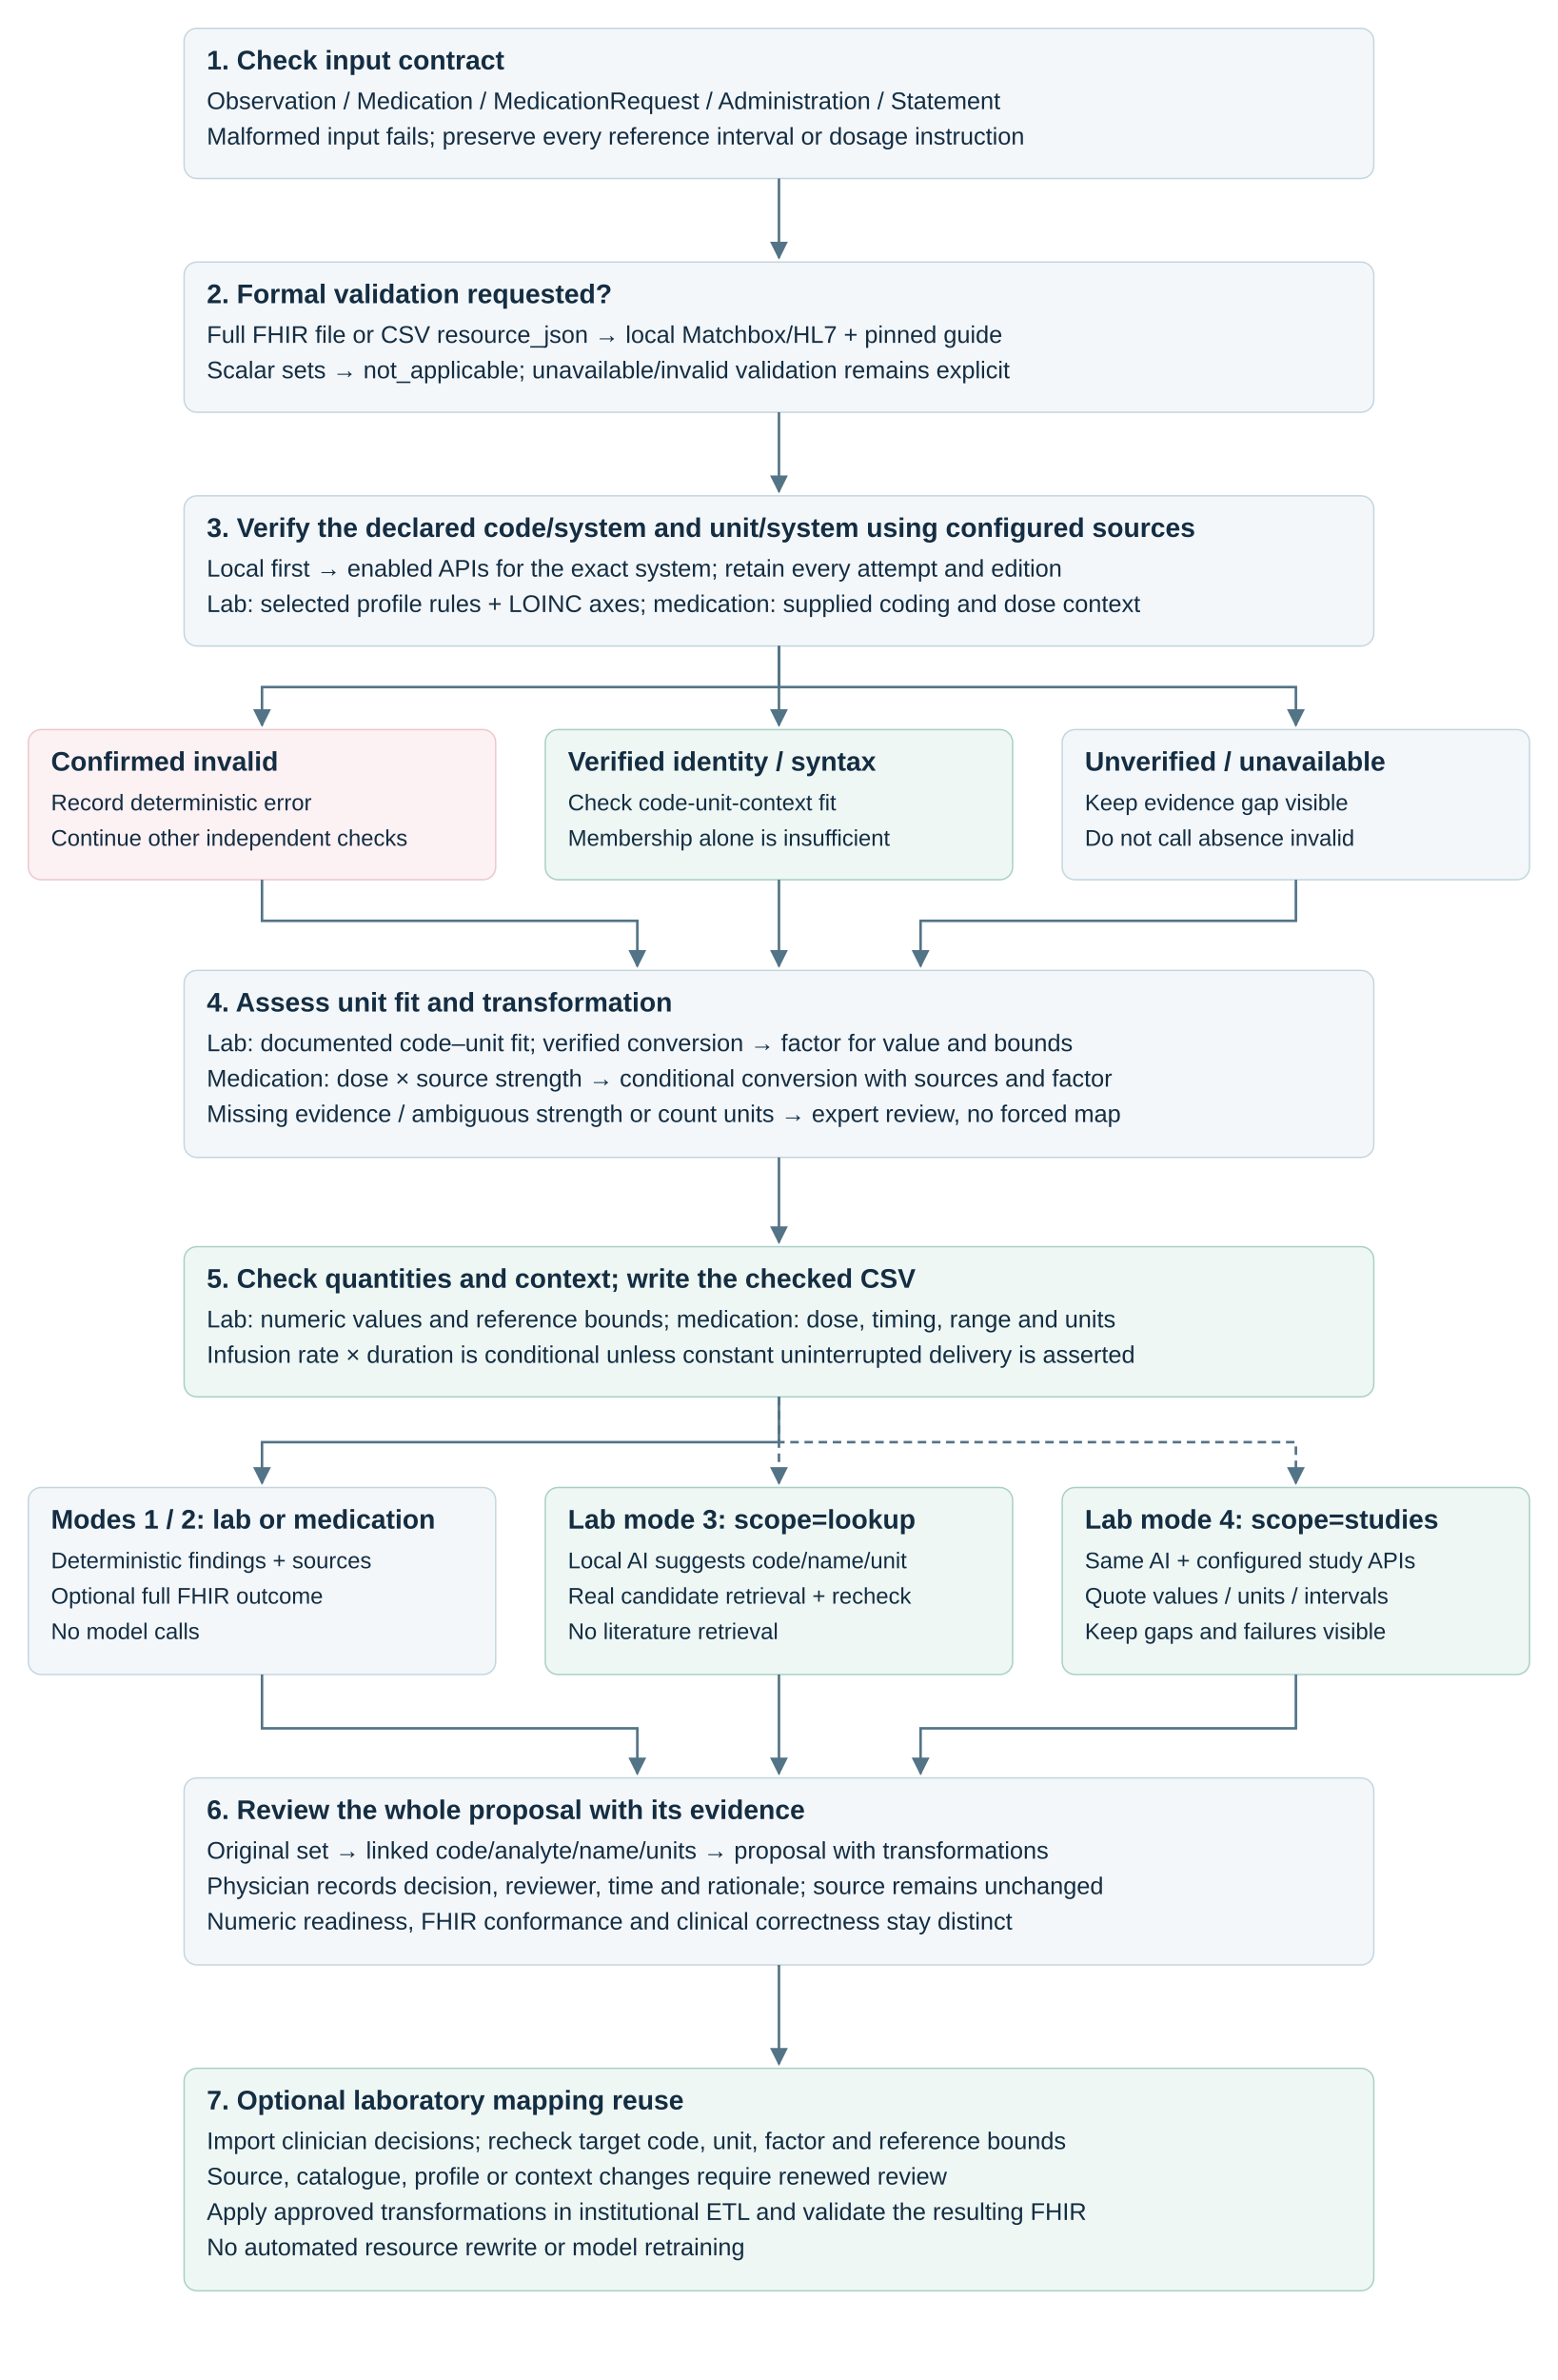
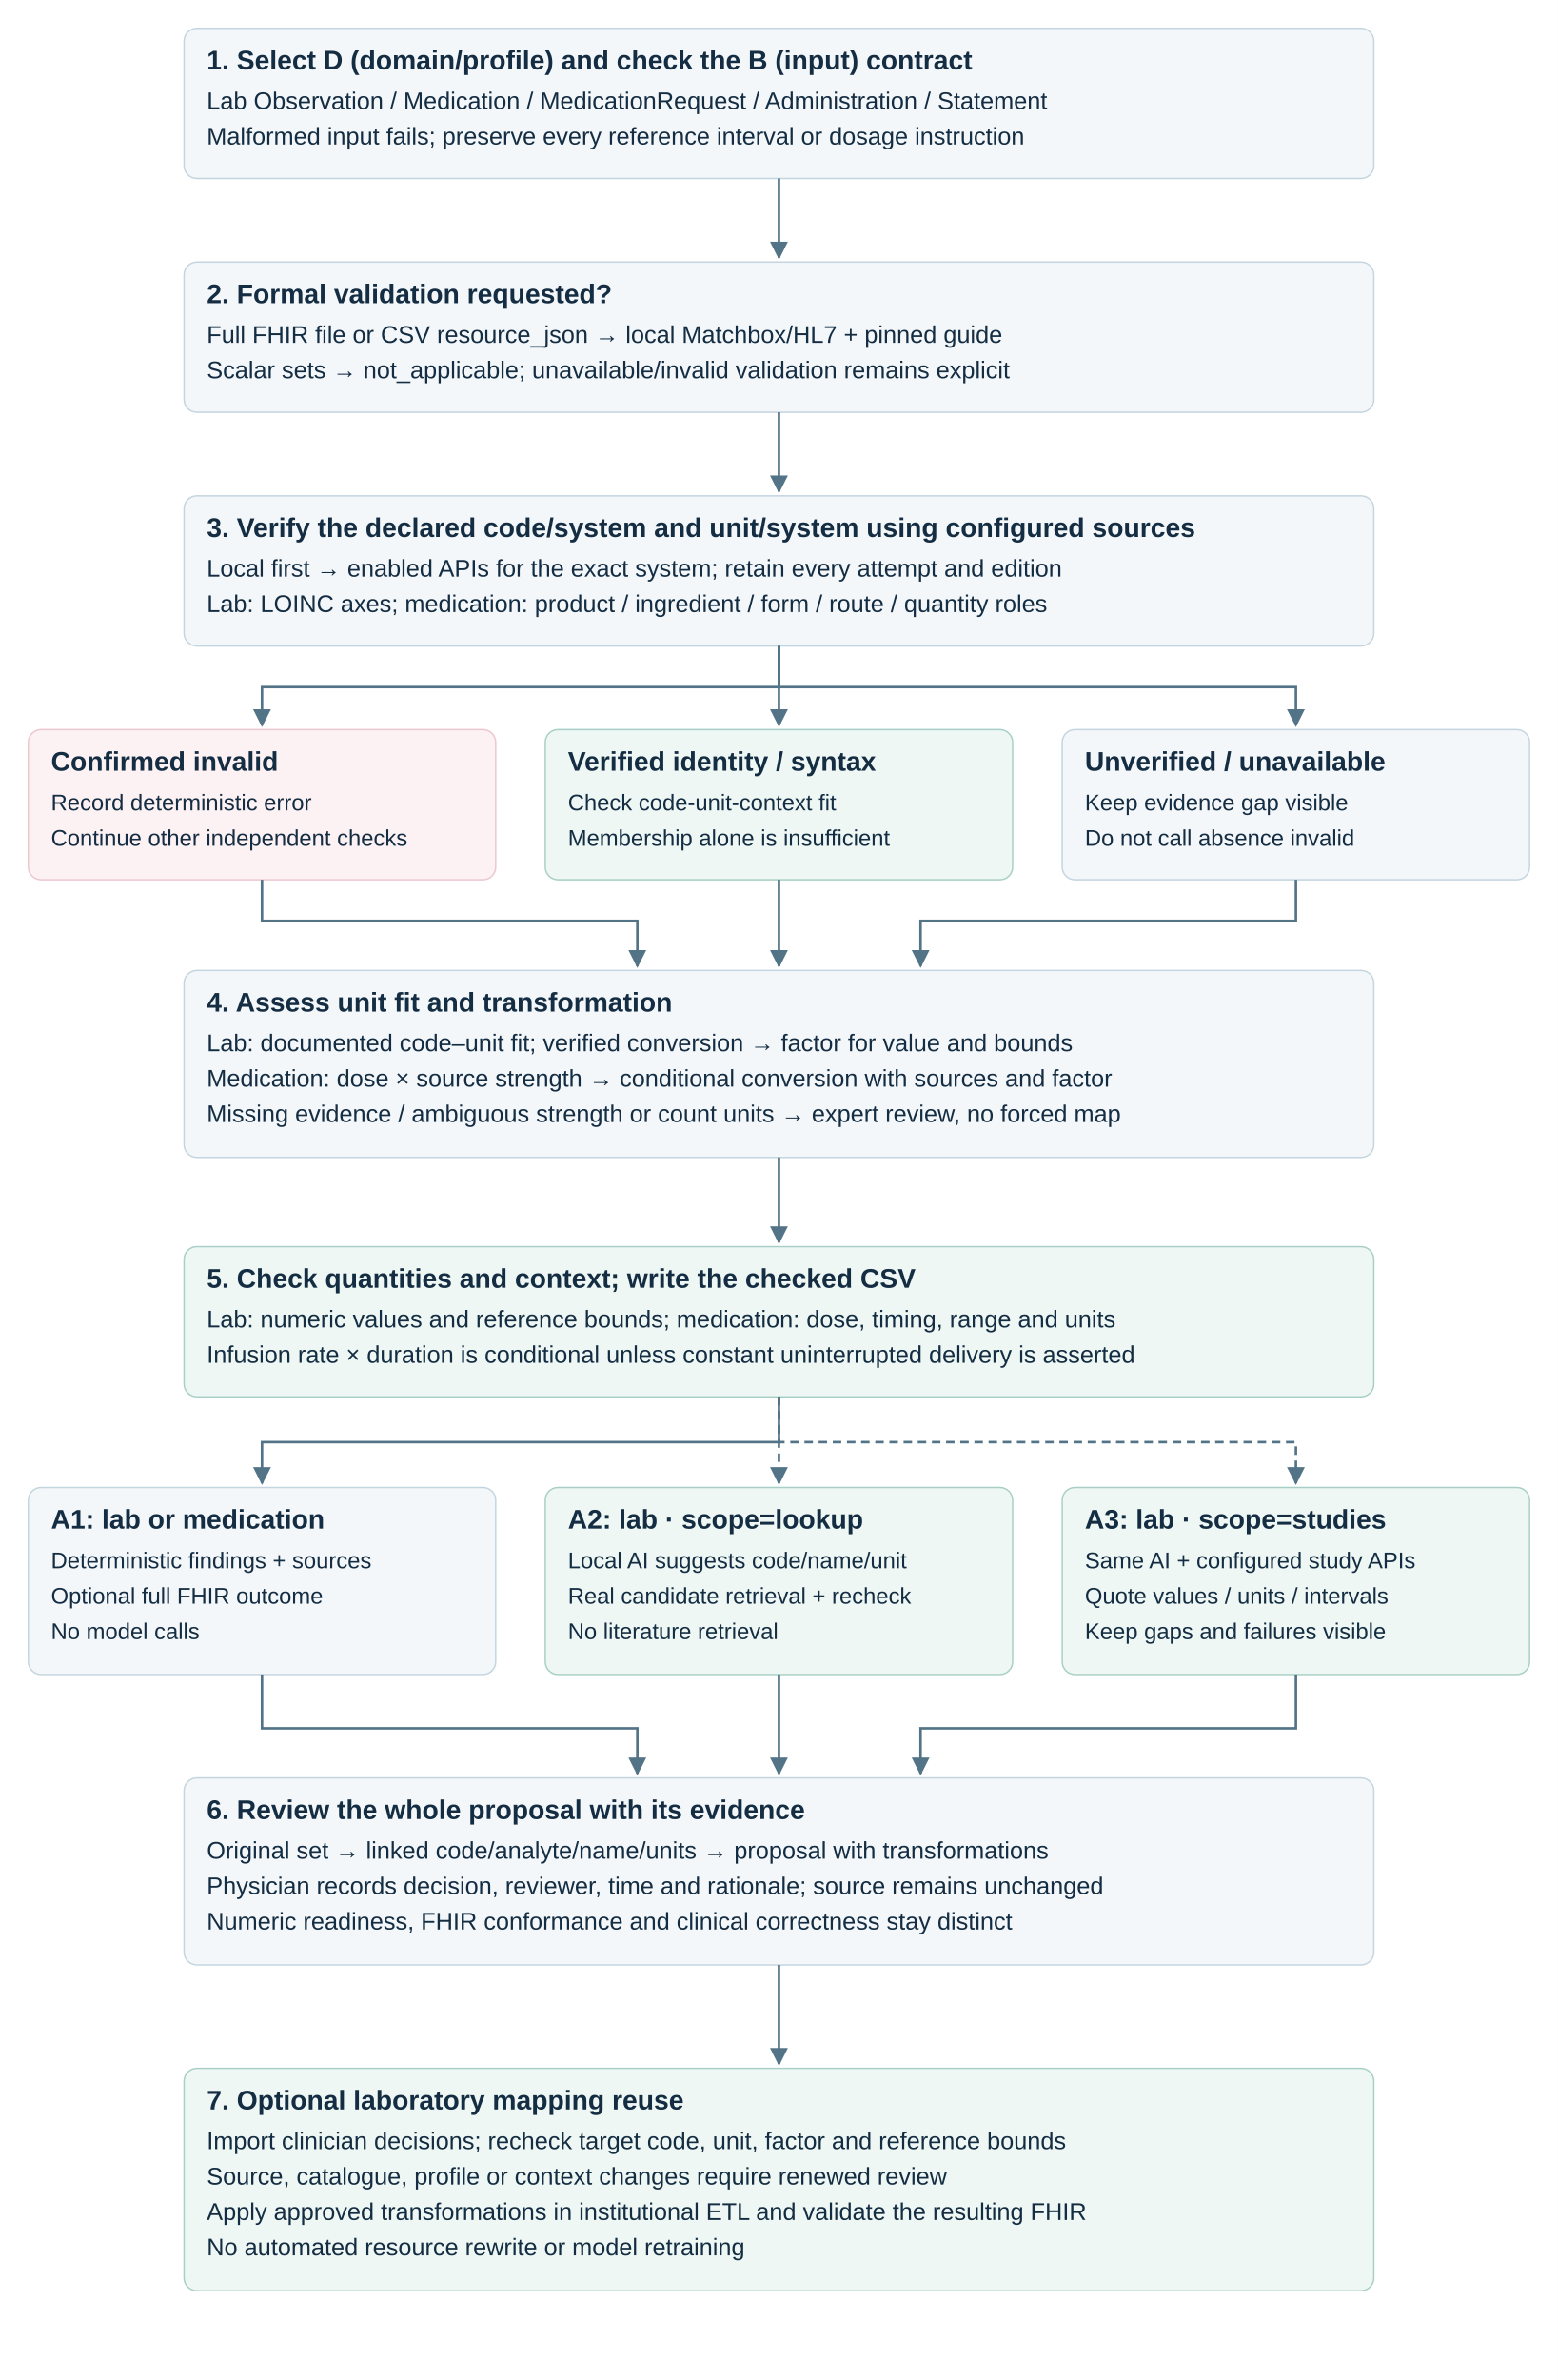
<svg xmlns="http://www.w3.org/2000/svg" width="1100" height="1680" viewBox="0 0 1100 1680" role="img" aria-labelledby="title desc">
  <defs>
    <marker id="arrow" viewBox="0 0 10 10" refX="9" refY="5" markerWidth="7" markerHeight="7" orient="auto-start-reverse">
      <path d="M0 0 L10 5 L0 10z" fill="#537487" />
    </marker>
  </defs>
  <style>text{font-family:Arial,sans-serif;fill:#142d42}.heading{font-size:19px;font-weight:700}.body{font-size:17px}.label{font-size:14px;fill:#526978}</style>
  <rect width="1100" height="100%" fill="white" />
  <g data-node="CONTRACT">
    <rect x="130" y="20" width="840" height="106" rx="9" fill="#f3f7fa" stroke="#c4d5df" />
-     <text x="146" y="49" class="heading">1. Check input contract</text>
-     <text x="146" y="77" class="body">Observation / Medication / MedicationRequest / Administration / Statement</text>
+     <text x="146" y="49" class="heading">1. Select D (domain/profile) and check the B (input) contract</text>
+     <text x="146" y="77" class="body">Lab Observation / Medication / MedicationRequest / Administration / Statement</text>
    <text x="146" y="102" class="body">Malformed input fails; preserve every reference interval or dosage instruction</text>
  </g>
  <g data-node="VALIDATION">
    <rect x="130" y="185" width="840" height="106" rx="9" fill="#f3f7fa" stroke="#c4d5df" />
    <text x="146" y="214" class="heading">2. Formal validation requested?</text>
    <text x="146" y="242" class="body">Full FHIR file or CSV resource_json → local Matchbox/HL7 + pinned guide</text>
    <text x="146" y="267" class="body">Scalar sets → not_applicable; unavailable/invalid validation remains explicit</text>
  </g>
  <g data-node="LOOKUP">
    <rect x="130" y="350" width="840" height="106" rx="9" fill="#f3f7fa" stroke="#c4d5df" />
    <text x="146" y="379" class="heading">3. Verify the declared code/system and unit/system using configured sources</text>
    <text x="146" y="407" class="body">Local first → enabled APIs for the exact system; retain every attempt and edition</text>
-     <text x="146" y="432" class="body">Lab: selected profile rules + LOINC axes; medication: supplied coding and dose context</text>
+     <text x="146" y="432" class="body">Lab: LOINC axes; medication: product / ingredient / form / route / quantity roles</text>
  </g>
  <g data-node="INVALID">
    <rect x="20" y="515" width="330" height="106" rx="9" fill="#fcf1f3" stroke="#ecc7cf" />
    <text x="36" y="544" class="heading">Confirmed invalid</text>
    <text x="36" y="572" class="body" style="font-size:16px">Record deterministic error</text>
    <text x="36" y="597" class="body" style="font-size:16px">Continue other independent checks</text>
  </g>
  <g data-node="VERIFIED">
    <rect x="385" y="515" width="330" height="106" rx="9" fill="#eef7f4" stroke="#a8cfc6" />
    <text x="401" y="544" class="heading">Verified identity / syntax</text>
    <text x="401" y="572" class="body" style="font-size:16px">Check code-unit-context fit</text>
    <text x="401" y="597" class="body" style="font-size:16px">Membership alone is insufficient</text>
  </g>
  <g data-node="UNKNOWN">
    <rect x="750" y="515" width="330" height="106" rx="9" fill="#f3f7fa" stroke="#c4d5df" />
    <text x="766" y="544" class="heading">Unverified / unavailable</text>
    <text x="766" y="572" class="body" style="font-size:16px">Keep evidence gap visible</text>
    <text x="766" y="597" class="body" style="font-size:16px">Do not call absence invalid</text>
  </g>
  <g data-node="FIT">
    <rect x="130" y="685" width="840" height="132" rx="9" fill="#f3f7fa" stroke="#c4d5df" />
    <text x="146" y="714" class="heading">4. Assess unit fit and transformation</text>
    <text x="146" y="742" class="body">Lab: documented code–unit fit; verified conversion → factor for value and bounds</text>
    <text x="146" y="767" class="body">Medication: dose × source strength → conditional conversion with sources and factor</text>
    <text x="146" y="792" class="body">Missing evidence / ambiguous strength or count units → expert review, no forced map</text>
  </g>
  <g data-node="NUMERIC">
    <rect x="130" y="880" width="840" height="106" rx="9" fill="#eef7f4" stroke="#a8cfc6" />
    <text x="146" y="909" class="heading">5. Check quantities and context; write the checked CSV</text>
    <text x="146" y="937" class="body">Lab: numeric values and reference bounds; medication: dose, timing, range and units</text>
    <text x="146" y="962" class="body">Infusion rate × duration is conditional unless constant uninterrupted delivery is asserted</text>
  </g>
  <g data-node="NO_AI">
    <rect x="20" y="1050" width="330" height="132" rx="9" fill="#f3f7fa" stroke="#c4d5df" />
-     <text x="36" y="1079" class="heading">Modes 1 / 2: lab or medication</text>
+     <text x="36" y="1079" class="heading">A1: lab or medication</text>
    <text x="36" y="1107" class="body" style="font-size:16px">Deterministic findings + sources</text>
    <text x="36" y="1132" class="body" style="font-size:16px">Optional full FHIR outcome</text>
    <text x="36" y="1157" class="body" style="font-size:16px">No model calls</text>
  </g>
  <g data-node="AI">
    <rect x="385" y="1050" width="330" height="132" rx="9" fill="#eef7f4" stroke="#a8cfc6" />
-     <text x="401" y="1079" class="heading">Lab mode 3: scope=lookup</text>
+     <text x="401" y="1079" class="heading">A2: lab · scope=lookup</text>
    <text x="401" y="1107" class="body" style="font-size:16px">Local AI suggests code/name/unit</text>
    <text x="401" y="1132" class="body" style="font-size:16px">Real candidate retrieval + recheck</text>
    <text x="401" y="1157" class="body" style="font-size:16px">No literature retrieval</text>
  </g>
  <g data-node="EVIDENCE">
    <rect x="750" y="1050" width="330" height="132" rx="9" fill="#eef7f4" stroke="#a8cfc6" />
-     <text x="766" y="1079" class="heading">Lab mode 4: scope=studies</text>
+     <text x="766" y="1079" class="heading">A3: lab · scope=studies</text>
    <text x="766" y="1107" class="body" style="font-size:16px">Same AI + configured study APIs</text>
    <text x="766" y="1132" class="body" style="font-size:16px">Quote values / units / intervals</text>
    <text x="766" y="1157" class="body" style="font-size:16px">Keep gaps and failures visible</text>
  </g>
  <g data-node="REVIEW">
    <rect x="130" y="1255" width="840" height="132" rx="9" fill="#f3f7fa" stroke="#c4d5df" />
    <text x="146" y="1284" class="heading">6. Review the whole proposal with its evidence</text>
    <text x="146" y="1312" class="body">Original set → linked code/analyte/name/units → proposal with transformations</text>
    <text x="146" y="1337" class="body">Physician records decision, reviewer, time and rationale; source remains unchanged</text>
    <text x="146" y="1362" class="body">Numeric readiness, FHIR conformance and clinical correctness stay distinct</text>
  </g>
  <g data-node="REUSE">
    <rect x="130" y="1460" width="840" height="157" rx="9" fill="#eef7f4" stroke="#a8cfc6" />
    <text x="146" y="1489" class="heading">7. Optional laboratory mapping reuse</text>
    <text x="146" y="1517" class="body">Import clinician decisions; recheck target code, unit, factor and reference bounds</text>
    <text x="146" y="1542" class="body">Source, catalogue, profile or context changes require renewed review</text>
    <text x="146" y="1567" class="body">Apply approved transformations in institutional ETL and validate the resulting FHIR</text>
    <text x="146" y="1592" class="body">No automated resource rewrite or model retraining</text>
  </g>
  <path data-edge="CONTRACT-VALIDATION" d="M550 126 V182" fill="none" stroke="#537487" stroke-width="1.8" marker-end="url(#arrow)" />
  <path data-edge="VALIDATION-LOOKUP" d="M550 291 V347" fill="none" stroke="#537487" stroke-width="1.8" marker-end="url(#arrow)" />
  <path data-edge="LOOKUP-INVALID" d="M550 456 V485 H185 V512" fill="none" stroke="#537487" stroke-width="1.8" marker-end="url(#arrow)" />
  <path data-edge="LOOKUP-VERIFIED" d="M550 456 V512" fill="none" stroke="#537487" stroke-width="1.8" marker-end="url(#arrow)" />
  <path data-edge="LOOKUP-UNKNOWN" d="M550 456 V485 H915 V512" fill="none" stroke="#537487" stroke-width="1.8" marker-end="url(#arrow)" />
  <path data-edge="INVALID-FIT" d="M185 621 V650 H450 V682" fill="none" stroke="#537487" stroke-width="1.8" marker-end="url(#arrow)" />
  <path data-edge="VERIFIED-FIT" d="M550 621 V682" fill="none" stroke="#537487" stroke-width="1.8" marker-end="url(#arrow)" />
  <path data-edge="UNKNOWN-FIT" d="M915 621 V650 H650 V682" fill="none" stroke="#537487" stroke-width="1.8" marker-end="url(#arrow)" />
  <path data-edge="FIT-NUMERIC" d="M550 817 V877" fill="none" stroke="#537487" stroke-width="1.8" marker-end="url(#arrow)" />
  <path data-edge="NUMERIC-NO_AI" d="M550 986 V1018 H185 V1047" fill="none" stroke="#537487" stroke-width="1.8" marker-end="url(#arrow)" />
  <path data-edge="NUMERIC-AI" d="M550 986 V1047" fill="none" stroke="#537487" stroke-width="1.8" stroke-dasharray="6 4" marker-end="url(#arrow)" />
  <path data-edge="NUMERIC-EVIDENCE" d="M550 986 V1018 H915 V1047" fill="none" stroke="#537487" stroke-width="1.8" stroke-dasharray="6 4" marker-end="url(#arrow)" />
  <path data-edge="NO_AI-REVIEW" d="M185 1182 V1220 H450 V1252" fill="none" stroke="#537487" stroke-width="1.8" marker-end="url(#arrow)" />
  <path data-edge="AI-REVIEW" d="M550 1182 V1252" fill="none" stroke="#537487" stroke-width="1.8" marker-end="url(#arrow)" />
  <path data-edge="EVIDENCE-REVIEW" d="M915 1182 V1220 H650 V1252" fill="none" stroke="#537487" stroke-width="1.8" marker-end="url(#arrow)" />
  <path data-edge="REVIEW-REUSE" d="M550 1387 V1457" fill="none" stroke="#537487" stroke-width="1.8" marker-end="url(#arrow)" />
</svg>
